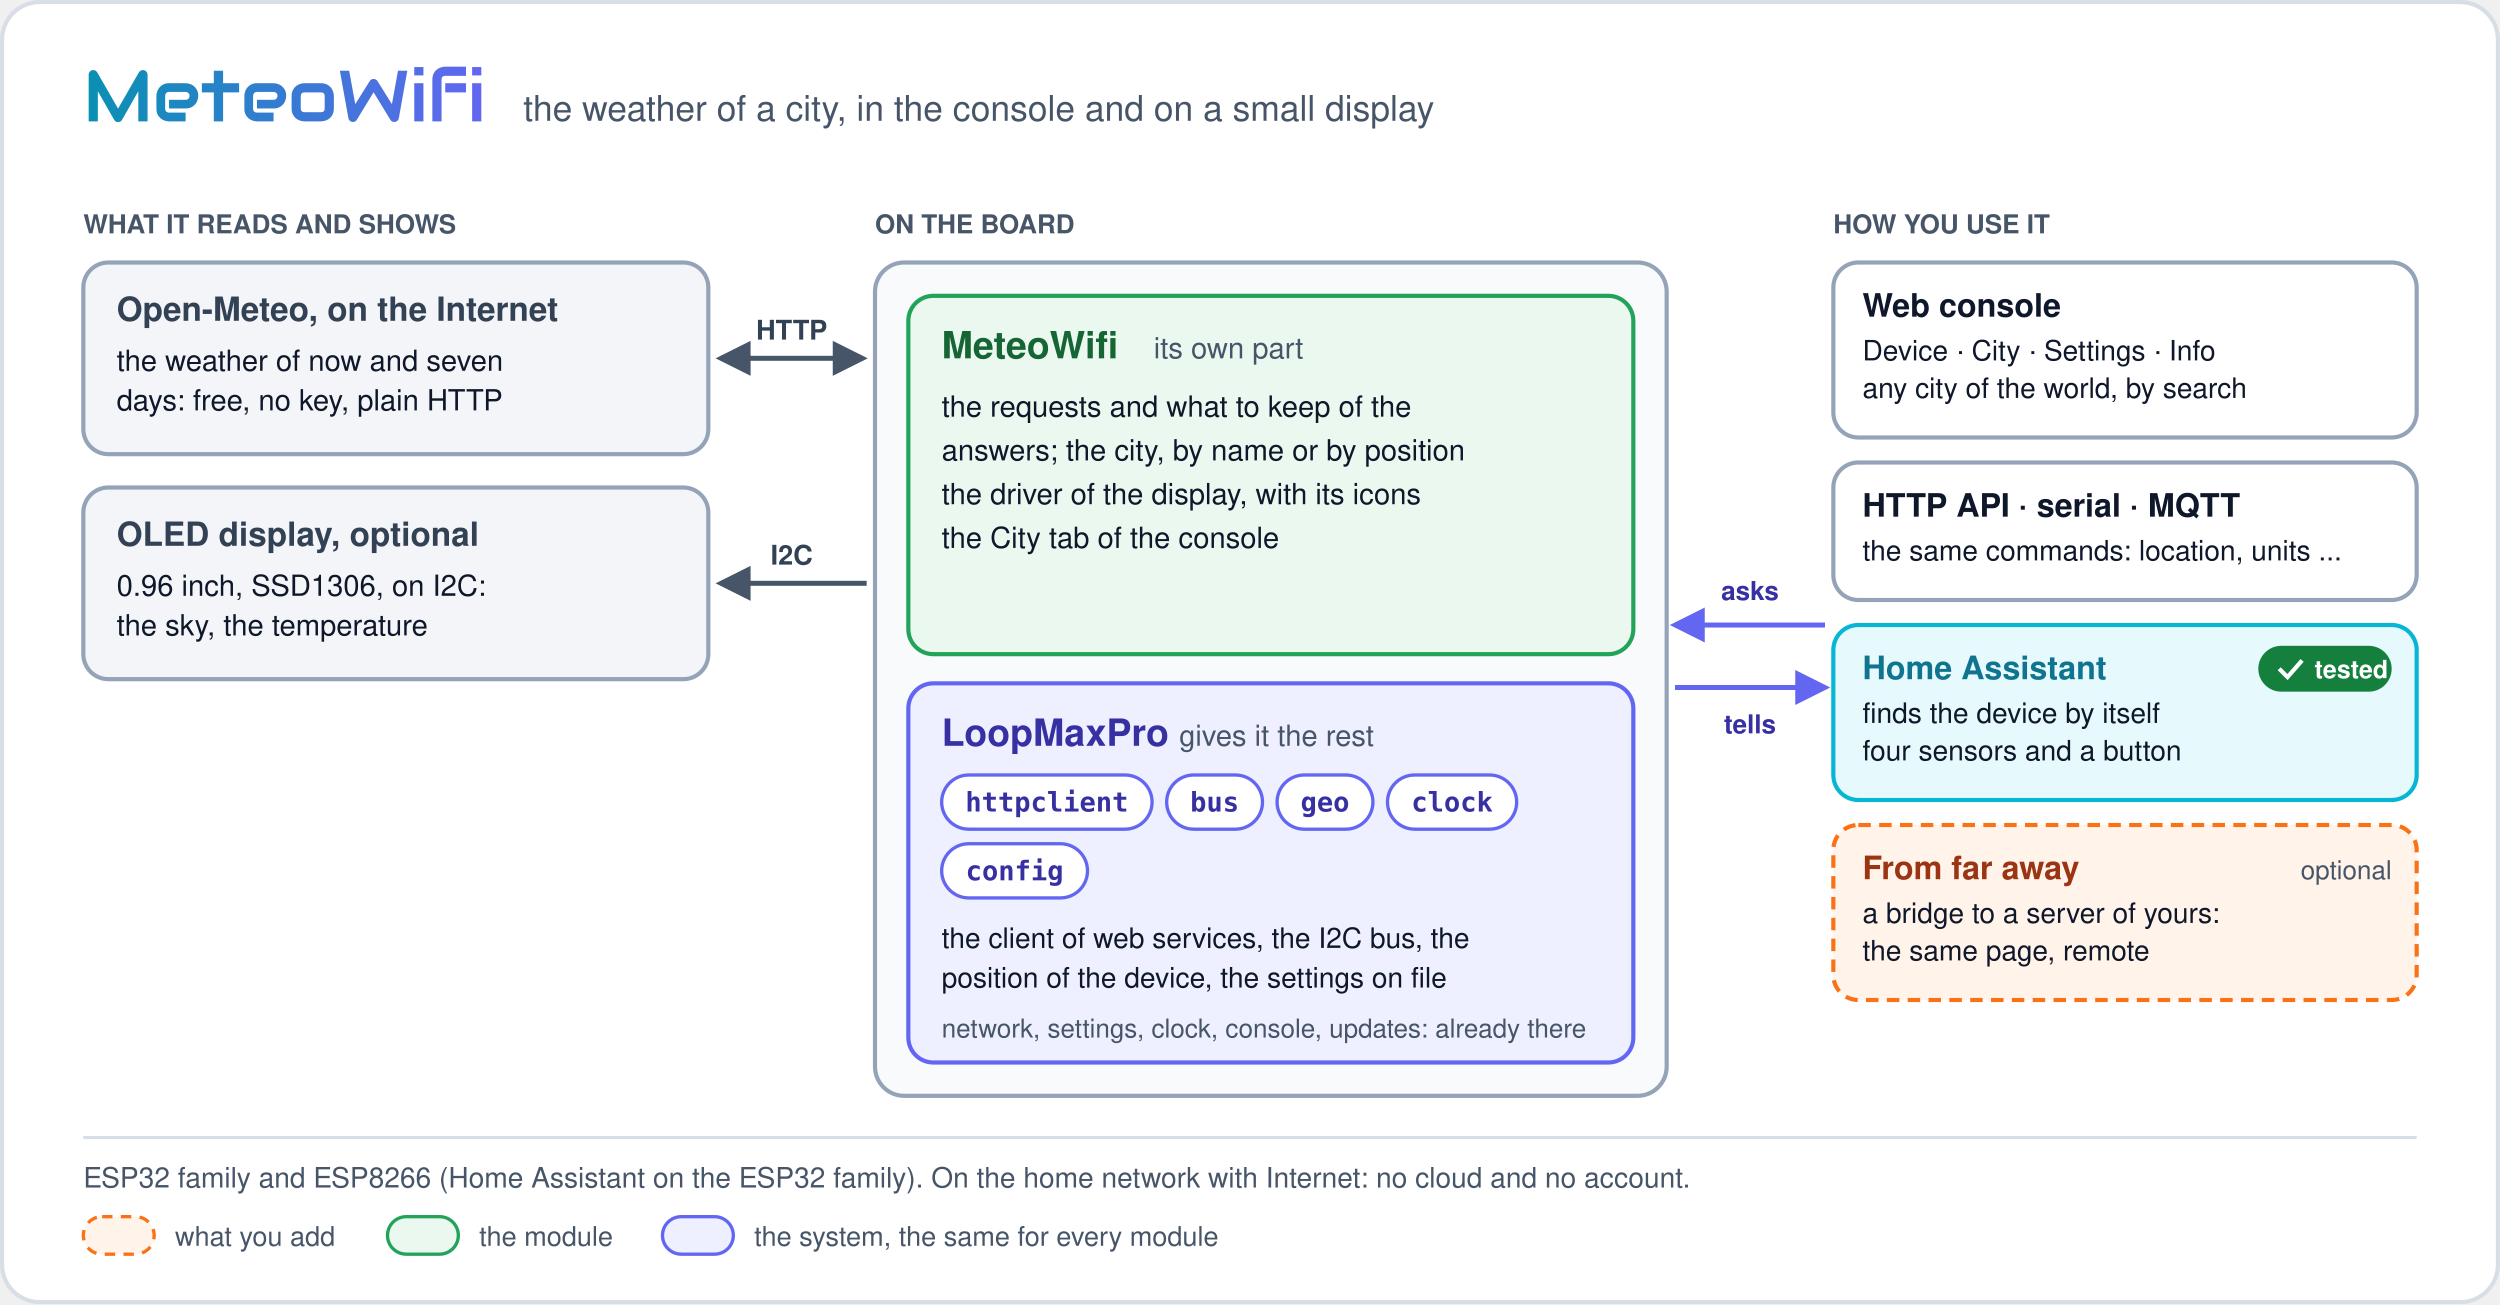
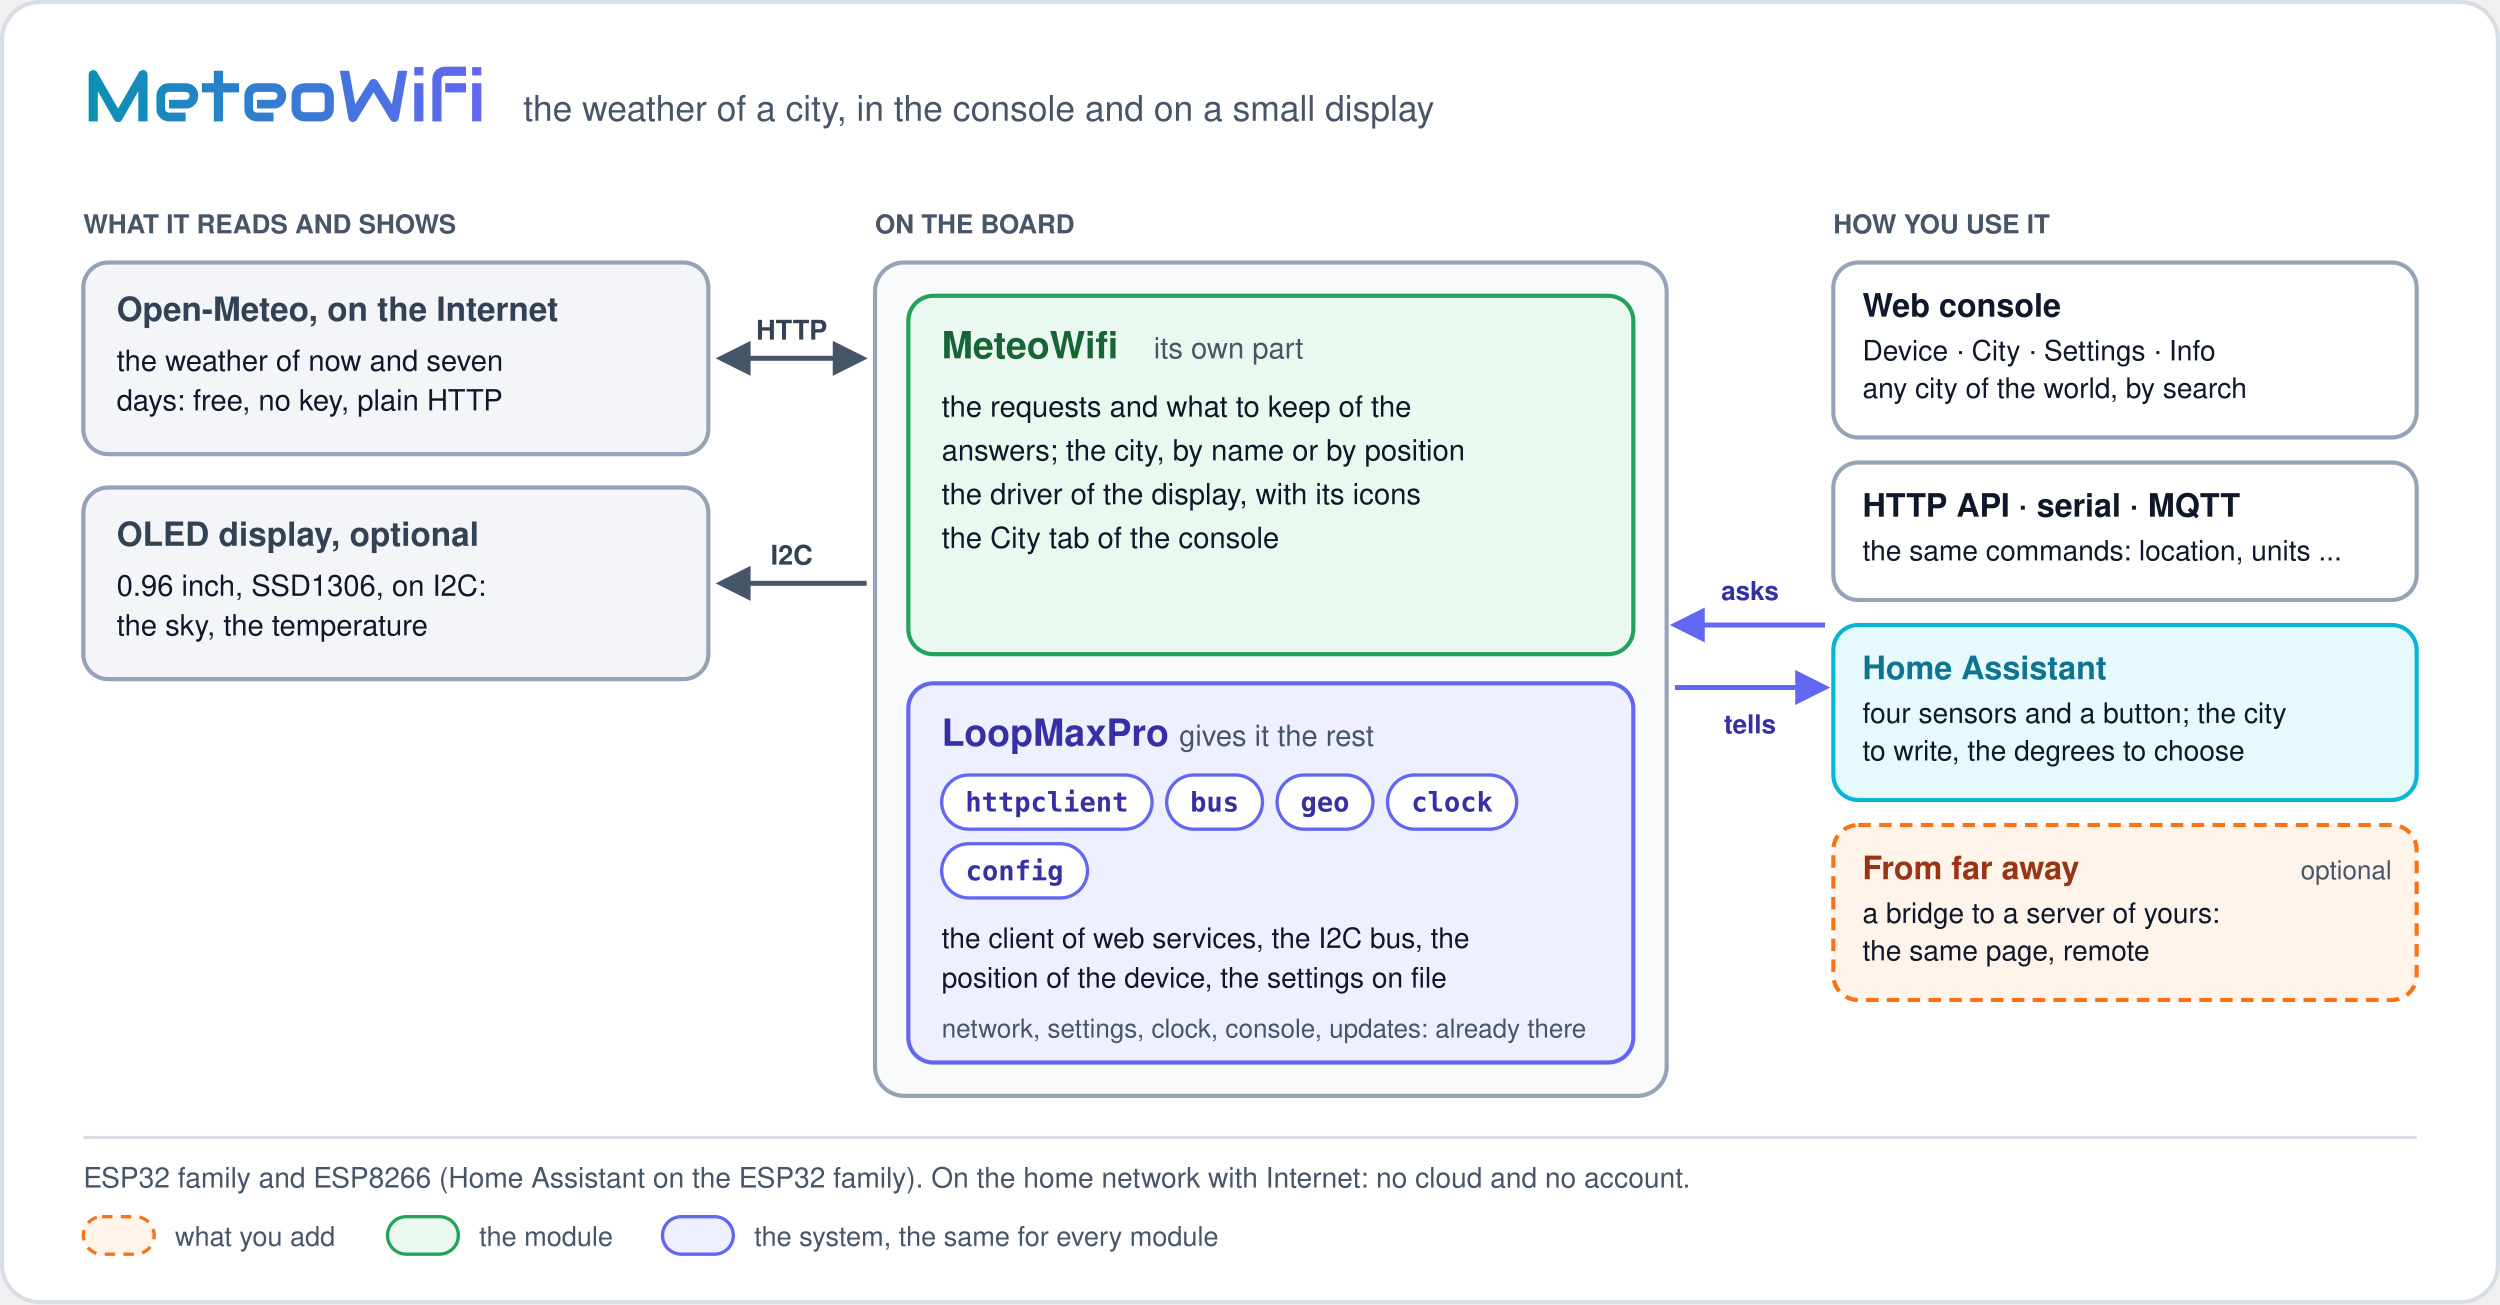
<svg xmlns="http://www.w3.org/2000/svg" viewBox="0 0 1200 626" role="img" aria-label="MeteoWifi in LoopMaxPro: the weather of a city, in the console and on a small display">
  <defs>
    <linearGradient id="brand" gradientUnits="userSpaceOnUse" x1="0" x2="11404" y1="0" y2="0">
      <stop offset="0" stop-color="#0891b2" />
      <stop offset="1" stop-color="#6366f1" />
    </linearGradient>
    <marker id="m475569" viewBox="0 0 10 10" refX="8.5" refY="5" markerWidth="7" markerHeight="7" orient="auto-start-reverse">
      <path d="M0 0 L10 5 L0 10 z" fill="#475569" />
    </marker>
    <marker id="m6366f1" viewBox="0 0 10 10" refX="8.5" refY="5" markerWidth="7" markerHeight="7" orient="auto-start-reverse">
      <path d="M0 0 L10 5 L0 10 z" fill="#6366f1" />
    </marker>
  </defs>
  <rect x="1" y="1" width="1198" height="624" rx="18" fill="#ffffff" stroke="#d8dee6" stroke-width="2" />
  <g transform="translate(40 32) scale(0.0169396) translate(0 -477)">
    <path fill="url(#brand)" d="M1820 2027H1558V1173L1097 1984Q1080 2015 1050 2031Q1019 2047 984 2047Q950 2047 920 2031Q891 2015 874 1984L411 1173V2027H151V704Q151 659 178 624Q204 589 247 577Q268 572 289 574Q310 575 330 582Q349 590 365 604Q381 617 392 636L984 1665L1576 636Q1599 598 1640 582Q1680 566 1724 577Q1766 589 1793 624Q1820 659 1820 704ZM3256 1304Q3256 1358 3237 1420Q3218 1483 3176 1536Q3133 1590 3064 1626Q2996 1662 2898 1662H2429V1415H2898Q2951 1415 2980 1382Q3009 1350 3009 1302Q3009 1251 2976 1222Q2944 1193 2898 1193H2429Q2376 1193 2347 1226Q2318 1258 2318 1306V1669Q2318 1721 2350 1750Q2383 1779 2431 1779H2898V2027H2429Q2375 2027 2312 2008Q2250 1989 2196 1946Q2143 1904 2107 1836Q2071 1767 2071 1669V1304Q2071 1250 2090 1188Q2109 1125 2152 1072Q2194 1018 2262 982Q2331 946 2429 946H2898Q2952 946 3014 965Q3077 984 3130 1026Q3184 1069 3220 1138Q3256 1206 3256 1304ZM4414 1206H3960V2027H3697V1206H3359V946H3697V593H3960V946H4414ZM5748 1304Q5748 1358 5729 1420Q5710 1483 5668 1536Q5625 1590 5556 1626Q5488 1662 5390 1662H4921V1415H5390Q5443 1415 5472 1382Q5501 1350 5501 1302Q5501 1251 5468 1222Q5436 1193 5390 1193H4921Q4868 1193 4839 1226Q4810 1258 4810 1306V1669Q4810 1721 4842 1750Q4875 1779 4923 1779H5390V2027H4921Q4867 2027 4804 2008Q4742 1989 4688 1946Q4635 1904 4599 1836Q4563 1767 4563 1669V1304Q4563 1250 4582 1188Q4601 1125 4644 1072Q4686 1018 4754 982Q4823 946 4921 946H5390Q5444 946 5506 965Q5569 984 5622 1026Q5676 1069 5712 1138Q5748 1206 5748 1304ZM7099 1662Q7099 1729 7082 1782Q7065 1836 7037 1876Q7009 1917 6972 1946Q6935 1974 6894 1992Q6854 2010 6812 2018Q6771 2027 6734 2027H6265Q6211 2027 6147 2008Q6083 1989 6028 1946Q5974 1902 5938 1832Q5901 1763 5901 1662V1310Q5901 1210 5938 1140Q5974 1071 6028 1028Q6083 984 6147 965Q6211 946 6265 946H6734Q6834 946 6904 982Q6974 1018 7017 1072Q7060 1127 7080 1191Q7099 1255 7099 1310ZM6839 1312Q6839 1258 6812 1232Q6785 1206 6734 1206H6267Q6215 1206 6188 1232Q6161 1259 6161 1310V1662Q6161 1713 6188 1740Q6215 1767 6267 1767H6734Q6787 1767 6813 1740Q6839 1713 6839 1662ZM9180 593 8940 1937Q8932 1977 8904 2006Q8876 2035 8836 2043Q8795 2050 8758 2034Q8722 2018 8701 1984L8225 1202L7748 1984Q7731 2013 7702 2029Q7672 2045 7638 2045Q7591 2045 7555 2015Q7519 1985 7511 1937L7269 593H7533L7705 1540L8115 886Q8132 857 8162 841Q8191 825 8225 825Q8259 825 8288 841Q8317 857 8336 886L8744 1540L8916 593ZM9637 724H9377V489H9637ZM9637 2027H9377V946H9637ZM10843 1206H10255V946H10843ZM10843 737H10257Q10204 737 10177 764Q10150 790 10150 841V2027H9890V841Q9890 774 9907 721Q9924 668 9952 628Q9981 587 10018 558Q10055 530 10096 512Q10136 494 10177 486Q10218 477 10255 477H10843ZM11277 724H11017V489H11277ZM11277 2027H11017V946H11277Z" />
  </g>
  <text x="251.179" y="58" font-family="Segoe UI, system-ui, -apple-system, Helvetica, Arial, sans-serif" font-size="17" font-weight="400" fill="#475569" text-anchor="start">the weather of a city, in the console and on a small display</text>
  <text x="40" y="112" font-family="Segoe UI, system-ui, -apple-system, Helvetica, Arial, sans-serif" font-size="12.5" font-weight="700" fill="#475569" text-anchor="start">WHAT IT READS AND SHOWS</text>
  <rect x="40" y="126" width="300" height="92" rx="12" fill="#f3f5f8" stroke="#94a3b8" stroke-width="2" />
  <text x="56" y="154" font-family="Segoe UI, system-ui, -apple-system, Helvetica, Arial, sans-serif" font-size="16" font-weight="700" fill="#334155" text-anchor="start">Open-Meteo, on the Internet</text>
  <text x="56" y="178" font-family="Segoe UI, system-ui, -apple-system, Helvetica, Arial, sans-serif" font-size="14" font-weight="400" fill="#0f172a" text-anchor="start">the weather of now and seven</text>
  <text x="56" y="197" font-family="Segoe UI, system-ui, -apple-system, Helvetica, Arial, sans-serif" font-size="14" font-weight="400" fill="#0f172a" text-anchor="start">days: free, no key, plain HTTP</text>
  <rect x="40" y="234" width="300" height="92" rx="12" fill="#f3f5f8" stroke="#94a3b8" stroke-width="2" />
  <text x="56" y="262" font-family="Segoe UI, system-ui, -apple-system, Helvetica, Arial, sans-serif" font-size="16" font-weight="700" fill="#334155" text-anchor="start">OLED display, optional</text>
  <text x="56" y="286" font-family="Segoe UI, system-ui, -apple-system, Helvetica, Arial, sans-serif" font-size="14" font-weight="400" fill="#0f172a" text-anchor="start">0.96 inch, SSD1306, on I2C:</text>
  <text x="56" y="305" font-family="Segoe UI, system-ui, -apple-system, Helvetica, Arial, sans-serif" font-size="14" font-weight="400" fill="#0f172a" text-anchor="start">the sky, the temperature</text>
  <text x="420" y="112" font-family="Segoe UI, system-ui, -apple-system, Helvetica, Arial, sans-serif" font-size="12.5" font-weight="700" fill="#475569" text-anchor="start">ON THE BOARD</text>
  <rect x="420" y="126" width="380" height="400" rx="14" fill="#f8fafc" stroke="#94a3b8" stroke-width="2" />
  <rect x="436" y="142" width="348" height="172" rx="12" fill="#eaf8ef" stroke="#22a35a" stroke-width="2" />
  <text x="452" y="172" font-family="Segoe UI, system-ui, -apple-system, Helvetica, Arial, sans-serif" font-size="18" font-weight="700" fill="#166534" text-anchor="start">MeteoWifi</text>
  <text x="553.8" y="172" font-family="Segoe UI, system-ui, -apple-system, Helvetica, Arial, sans-serif" font-size="14" font-weight="400" fill="#475569" text-anchor="start">its own part</text>
  <text x="452" y="200" font-family="Segoe UI, system-ui, -apple-system, Helvetica, Arial, sans-serif" font-size="14" font-weight="400" fill="#0f172a" text-anchor="start">the requests and what to keep of the</text>
  <text x="452" y="221" font-family="Segoe UI, system-ui, -apple-system, Helvetica, Arial, sans-serif" font-size="14" font-weight="400" fill="#0f172a" text-anchor="start">answers; the city, by name or by position</text>
  <text x="452" y="242" font-family="Segoe UI, system-ui, -apple-system, Helvetica, Arial, sans-serif" font-size="14" font-weight="400" fill="#0f172a" text-anchor="start">the driver of the display, with its icons</text>
  <text x="452" y="263" font-family="Segoe UI, system-ui, -apple-system, Helvetica, Arial, sans-serif" font-size="14" font-weight="400" fill="#0f172a" text-anchor="start">the City tab of the console</text>
  <rect x="436" y="328" width="348" height="182" rx="12" fill="#eef0ff" stroke="#6366f1" stroke-width="2" />
  <text x="452" y="358" font-family="Segoe UI, system-ui, -apple-system, Helvetica, Arial, sans-serif" font-size="18" font-weight="700" fill="#3730a3" text-anchor="start">LoopMaxPro</text>
  <text x="566" y="358" font-family="Segoe UI, system-ui, -apple-system, Helvetica, Arial, sans-serif" font-size="14" font-weight="400" fill="#475569" text-anchor="start">gives it the rest</text>
  <rect x="452" y="372" width="101" height="26" rx="13" fill="#ffffff" stroke="#6366f1" stroke-width="1.6" />
  <text x="502.5" y="389.55" font-family="Cascadia Mono, Consolas, Menlo, monospace" font-size="13" font-weight="600" fill="#3730a3" text-anchor="middle">httpclient</text>
  <rect x="560" y="372" width="46" height="26" rx="13" fill="#ffffff" stroke="#6366f1" stroke-width="1.6" />
  <text x="583" y="389.55" font-family="Cascadia Mono, Consolas, Menlo, monospace" font-size="13" font-weight="600" fill="#3730a3" text-anchor="middle">bus</text>
  <rect x="613" y="372" width="46" height="26" rx="13" fill="#ffffff" stroke="#6366f1" stroke-width="1.6" />
  <text x="636" y="389.55" font-family="Cascadia Mono, Consolas, Menlo, monospace" font-size="13" font-weight="600" fill="#3730a3" text-anchor="middle">geo</text>
  <rect x="666" y="372" width="62" height="26" rx="13" fill="#ffffff" stroke="#6366f1" stroke-width="1.6" />
  <text x="697" y="389.55" font-family="Cascadia Mono, Consolas, Menlo, monospace" font-size="13" font-weight="600" fill="#3730a3" text-anchor="middle">clock</text>
  <rect x="452" y="405" width="70" height="26" rx="13" fill="#ffffff" stroke="#6366f1" stroke-width="1.6" />
  <text x="487" y="422.55" font-family="Cascadia Mono, Consolas, Menlo, monospace" font-size="13" font-weight="600" fill="#3730a3" text-anchor="middle">config</text>
  <text x="452" y="455" font-family="Segoe UI, system-ui, -apple-system, Helvetica, Arial, sans-serif" font-size="13.5" font-weight="400" fill="#0f172a" text-anchor="start">the client of web services, the I2C bus, the</text>
  <text x="452" y="474" font-family="Segoe UI, system-ui, -apple-system, Helvetica, Arial, sans-serif" font-size="13.5" font-weight="400" fill="#0f172a" text-anchor="start">position of the device, the settings on file</text>
  <text x="452" y="498" font-family="Segoe UI, system-ui, -apple-system, Helvetica, Arial, sans-serif" font-size="12.5" font-weight="400" fill="#475569" text-anchor="start">network, settings, clock, console, updates: already there</text>
  <path d="M346 172 L414 172" fill="none" stroke="#475569" stroke-width="2.4" stroke-linejoin="round" marker-start="url(#m475569)" marker-end="url(#m475569)" />
  <text x="380" y="163" font-family="Segoe UI, system-ui, -apple-system, Helvetica, Arial, sans-serif" font-size="13" font-weight="700" fill="#334155" text-anchor="middle" stroke="#ffffff" stroke-width="5" paint-order="stroke" stroke-linejoin="round">HTTP</text>
  <path d="M416 280 L346 280" fill="none" stroke="#475569" stroke-width="2.4" stroke-linejoin="round" marker-end="url(#m475569)" />
  <text x="380" y="271" font-family="Segoe UI, system-ui, -apple-system, Helvetica, Arial, sans-serif" font-size="13" font-weight="700" fill="#334155" text-anchor="middle" stroke="#ffffff" stroke-width="5" paint-order="stroke" stroke-linejoin="round">I2C</text>
  <text x="880" y="112" font-family="Segoe UI, system-ui, -apple-system, Helvetica, Arial, sans-serif" font-size="12.5" font-weight="700" fill="#475569" text-anchor="start">HOW YOU USE IT</text>
  <rect x="880" y="126" width="280" height="84" rx="12" fill="#ffffff" stroke="#94a3b8" stroke-width="2" />
  <text x="894" y="152" font-family="Segoe UI, system-ui, -apple-system, Helvetica, Arial, sans-serif" font-size="15.5" font-weight="700" fill="#0f172a" text-anchor="start">Web console</text>
  <text x="894" y="173" font-family="Segoe UI, system-ui, -apple-system, Helvetica, Arial, sans-serif" font-size="13.5" font-weight="400" fill="#0f172a" text-anchor="start">Device · City · Settings · Info</text>
  <text x="894" y="191" font-family="Segoe UI, system-ui, -apple-system, Helvetica, Arial, sans-serif" font-size="13.5" font-weight="400" fill="#0f172a" text-anchor="start">any city of the world, by search</text>
  <rect x="880" y="222" width="280" height="66" rx="12" fill="#ffffff" stroke="#94a3b8" stroke-width="2" />
  <text x="894" y="248" font-family="Segoe UI, system-ui, -apple-system, Helvetica, Arial, sans-serif" font-size="15.5" font-weight="700" fill="#0f172a" text-anchor="start">HTTP API · serial · MQTT</text>
  <text x="894" y="269" font-family="Segoe UI, system-ui, -apple-system, Helvetica, Arial, sans-serif" font-size="13.5" font-weight="400" fill="#0f172a" text-anchor="start">the same commands: location, units ...</text>
  <rect x="880" y="300" width="280" height="84" rx="12" fill="#e6f9fc" stroke="#06b6d4" stroke-width="2" />
  <text x="894" y="326" font-family="Segoe UI, system-ui, -apple-system, Helvetica, Arial, sans-serif" font-size="15.5" font-weight="700" fill="#0e7490" text-anchor="start">Home Assistant</text>
-   <rect x="1084" y="310" width="64" height="22" rx="11" fill="#15803d" />
-   <path d="M1094 321 l4 4 l7 -8" fill="none" stroke="#ffffff" stroke-width="2" />
-   <text x="1111" y="325.5" font-family="Segoe UI, system-ui, -apple-system, Helvetica, Arial, sans-serif" font-size="12" font-weight="700" fill="#ffffff" text-anchor="start">tested</text>
-   <text x="894" y="347" font-family="Segoe UI, system-ui, -apple-system, Helvetica, Arial, sans-serif" font-size="13.5" font-weight="400" fill="#0f172a" text-anchor="start">finds the device by itself</text>
-   <text x="894" y="365" font-family="Segoe UI, system-ui, -apple-system, Helvetica, Arial, sans-serif" font-size="13.5" font-weight="400" fill="#0f172a" text-anchor="start">four sensors and a button</text>
+   <text x="894" y="347" font-family="Segoe UI, system-ui, -apple-system, Helvetica, Arial, sans-serif" font-size="13.5" font-weight="400" fill="#0f172a" text-anchor="start">four sensors and a button; the city</text>
+   <text x="894" y="365" font-family="Segoe UI, system-ui, -apple-system, Helvetica, Arial, sans-serif" font-size="13.5" font-weight="400" fill="#0f172a" text-anchor="start">to write, the degrees to choose</text>
  <rect x="880" y="396" width="280" height="84" rx="12" fill="#fff3ea" stroke="#f97316" stroke-width="2" stroke-dasharray="6 4" />
  <text x="894" y="422" font-family="Segoe UI, system-ui, -apple-system, Helvetica, Arial, sans-serif" font-size="15.5" font-weight="700" fill="#9a3412" text-anchor="start">From far away</text>
  <text x="1148" y="422" font-family="Segoe UI, system-ui, -apple-system, Helvetica, Arial, sans-serif" font-size="12.5" font-weight="400" fill="#475569" text-anchor="end">optional</text>
  <text x="894" y="443" font-family="Segoe UI, system-ui, -apple-system, Helvetica, Arial, sans-serif" font-size="13.5" font-weight="400" fill="#0f172a" text-anchor="start">a bridge to a server of yours:</text>
  <text x="894" y="461" font-family="Segoe UI, system-ui, -apple-system, Helvetica, Arial, sans-serif" font-size="13.5" font-weight="400" fill="#0f172a" text-anchor="start">the same page, remote</text>
  <path d="M876 300 L804 300" fill="none" stroke="#6366f1" stroke-width="2.4" stroke-linejoin="round" marker-end="url(#m6366f1)" />
  <path d="M804 330 L876 330" fill="none" stroke="#6366f1" stroke-width="2.4" stroke-linejoin="round" marker-end="url(#m6366f1)" />
  <text x="840" y="288" font-family="Segoe UI, system-ui, -apple-system, Helvetica, Arial, sans-serif" font-size="12.5" font-weight="700" fill="#3730a3" text-anchor="middle" stroke="#ffffff" stroke-width="5" paint-order="stroke" stroke-linejoin="round">asks</text>
  <text x="840" y="352" font-family="Segoe UI, system-ui, -apple-system, Helvetica, Arial, sans-serif" font-size="12.5" font-weight="700" fill="#3730a3" text-anchor="middle" stroke="#ffffff" stroke-width="5" paint-order="stroke" stroke-linejoin="round">tells</text>
  <path d="M40 546 L1160 546" stroke="#d8dee6" stroke-width="1.5" />
  <text x="40" y="570" font-family="Segoe UI, system-ui, -apple-system, Helvetica, Arial, sans-serif" font-size="13.5" font-weight="400" fill="#475569" text-anchor="start">ESP32 family and ESP8266 (Home Assistant on the ESP32 family). On the home network with Internet: no cloud and no account.</text>
  <rect x="40" y="584" width="34" height="18" rx="9" fill="#fff3ea" stroke="#f97316" stroke-width="1.6" stroke-dasharray="5 4" />
  <text x="84" y="598" font-family="Segoe UI, system-ui, -apple-system, Helvetica, Arial, sans-serif" font-size="13" font-weight="400" fill="#475569" text-anchor="start">what you add</text>
  <rect x="186" y="584" width="34" height="18" rx="9" fill="#eaf8ef" stroke="#22a35a" stroke-width="1.6" />
  <text x="230" y="598" font-family="Segoe UI, system-ui, -apple-system, Helvetica, Arial, sans-serif" font-size="13" font-weight="400" fill="#475569" text-anchor="start">the module</text>
  <rect x="318" y="584" width="34" height="18" rx="9" fill="#eef0ff" stroke="#6366f1" stroke-width="1.6" />
  <text x="362" y="598" font-family="Segoe UI, system-ui, -apple-system, Helvetica, Arial, sans-serif" font-size="13" font-weight="400" fill="#475569" text-anchor="start">the system, the same for every module</text>
</svg>
